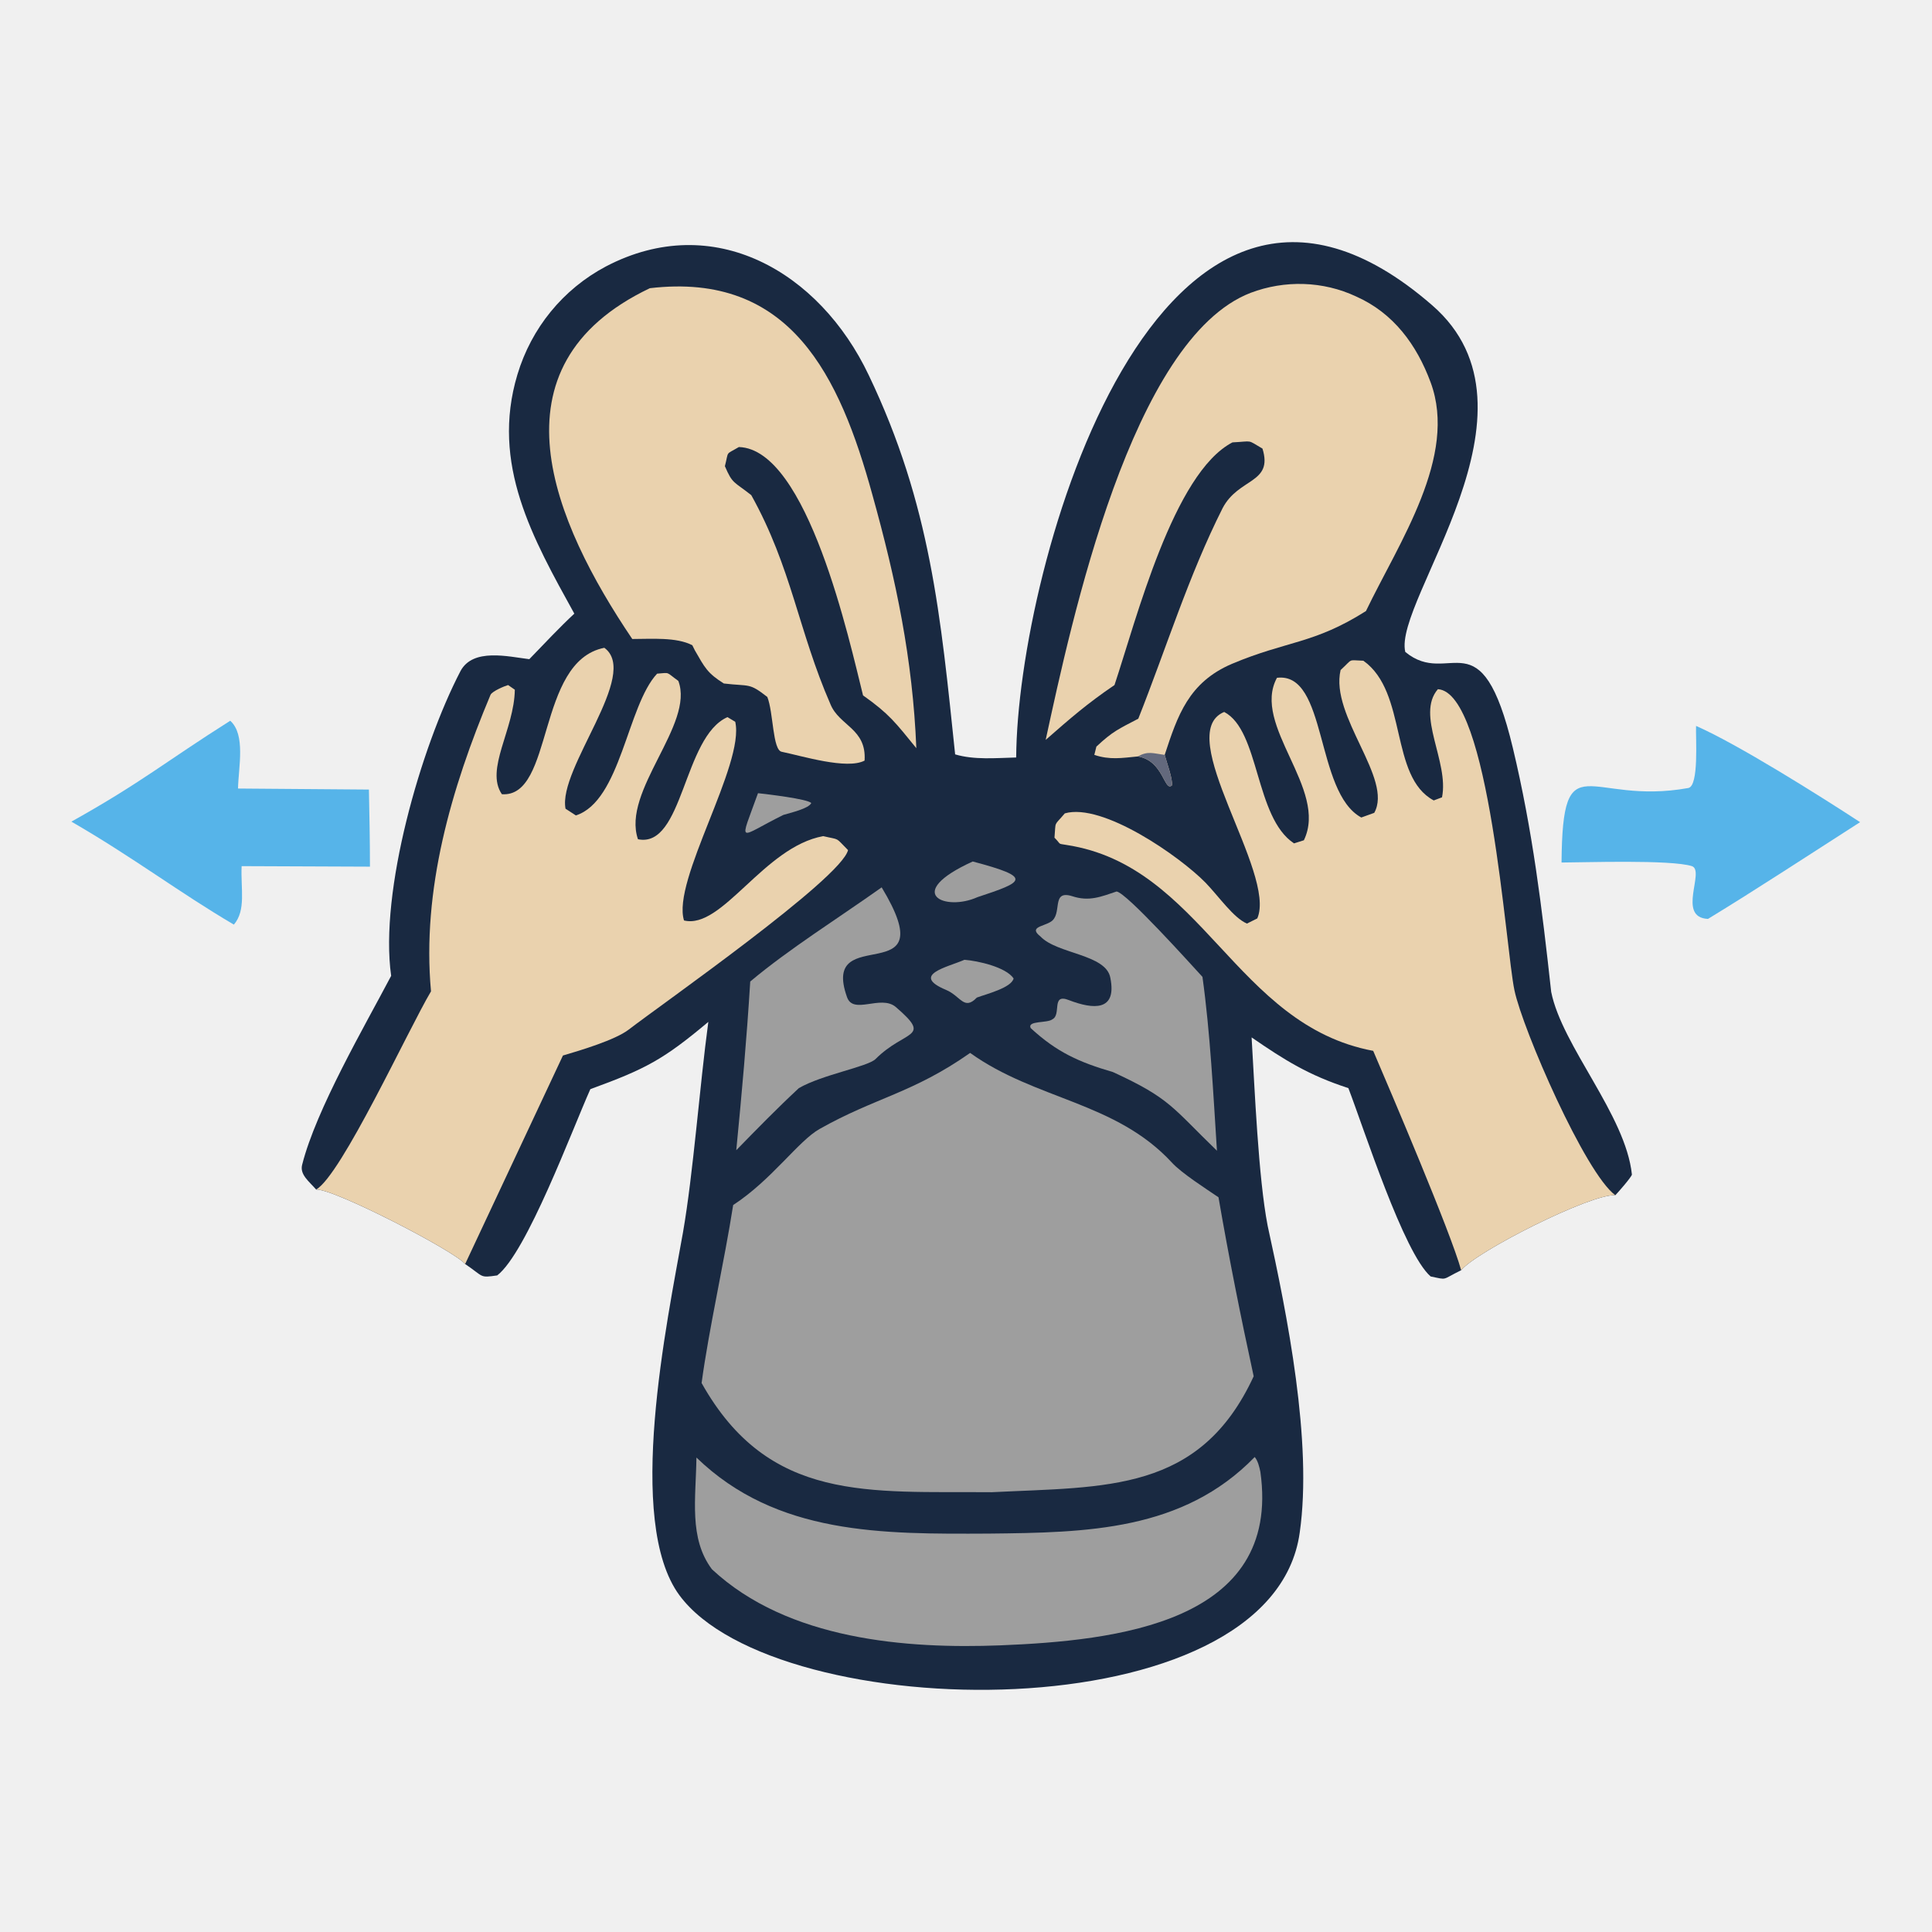
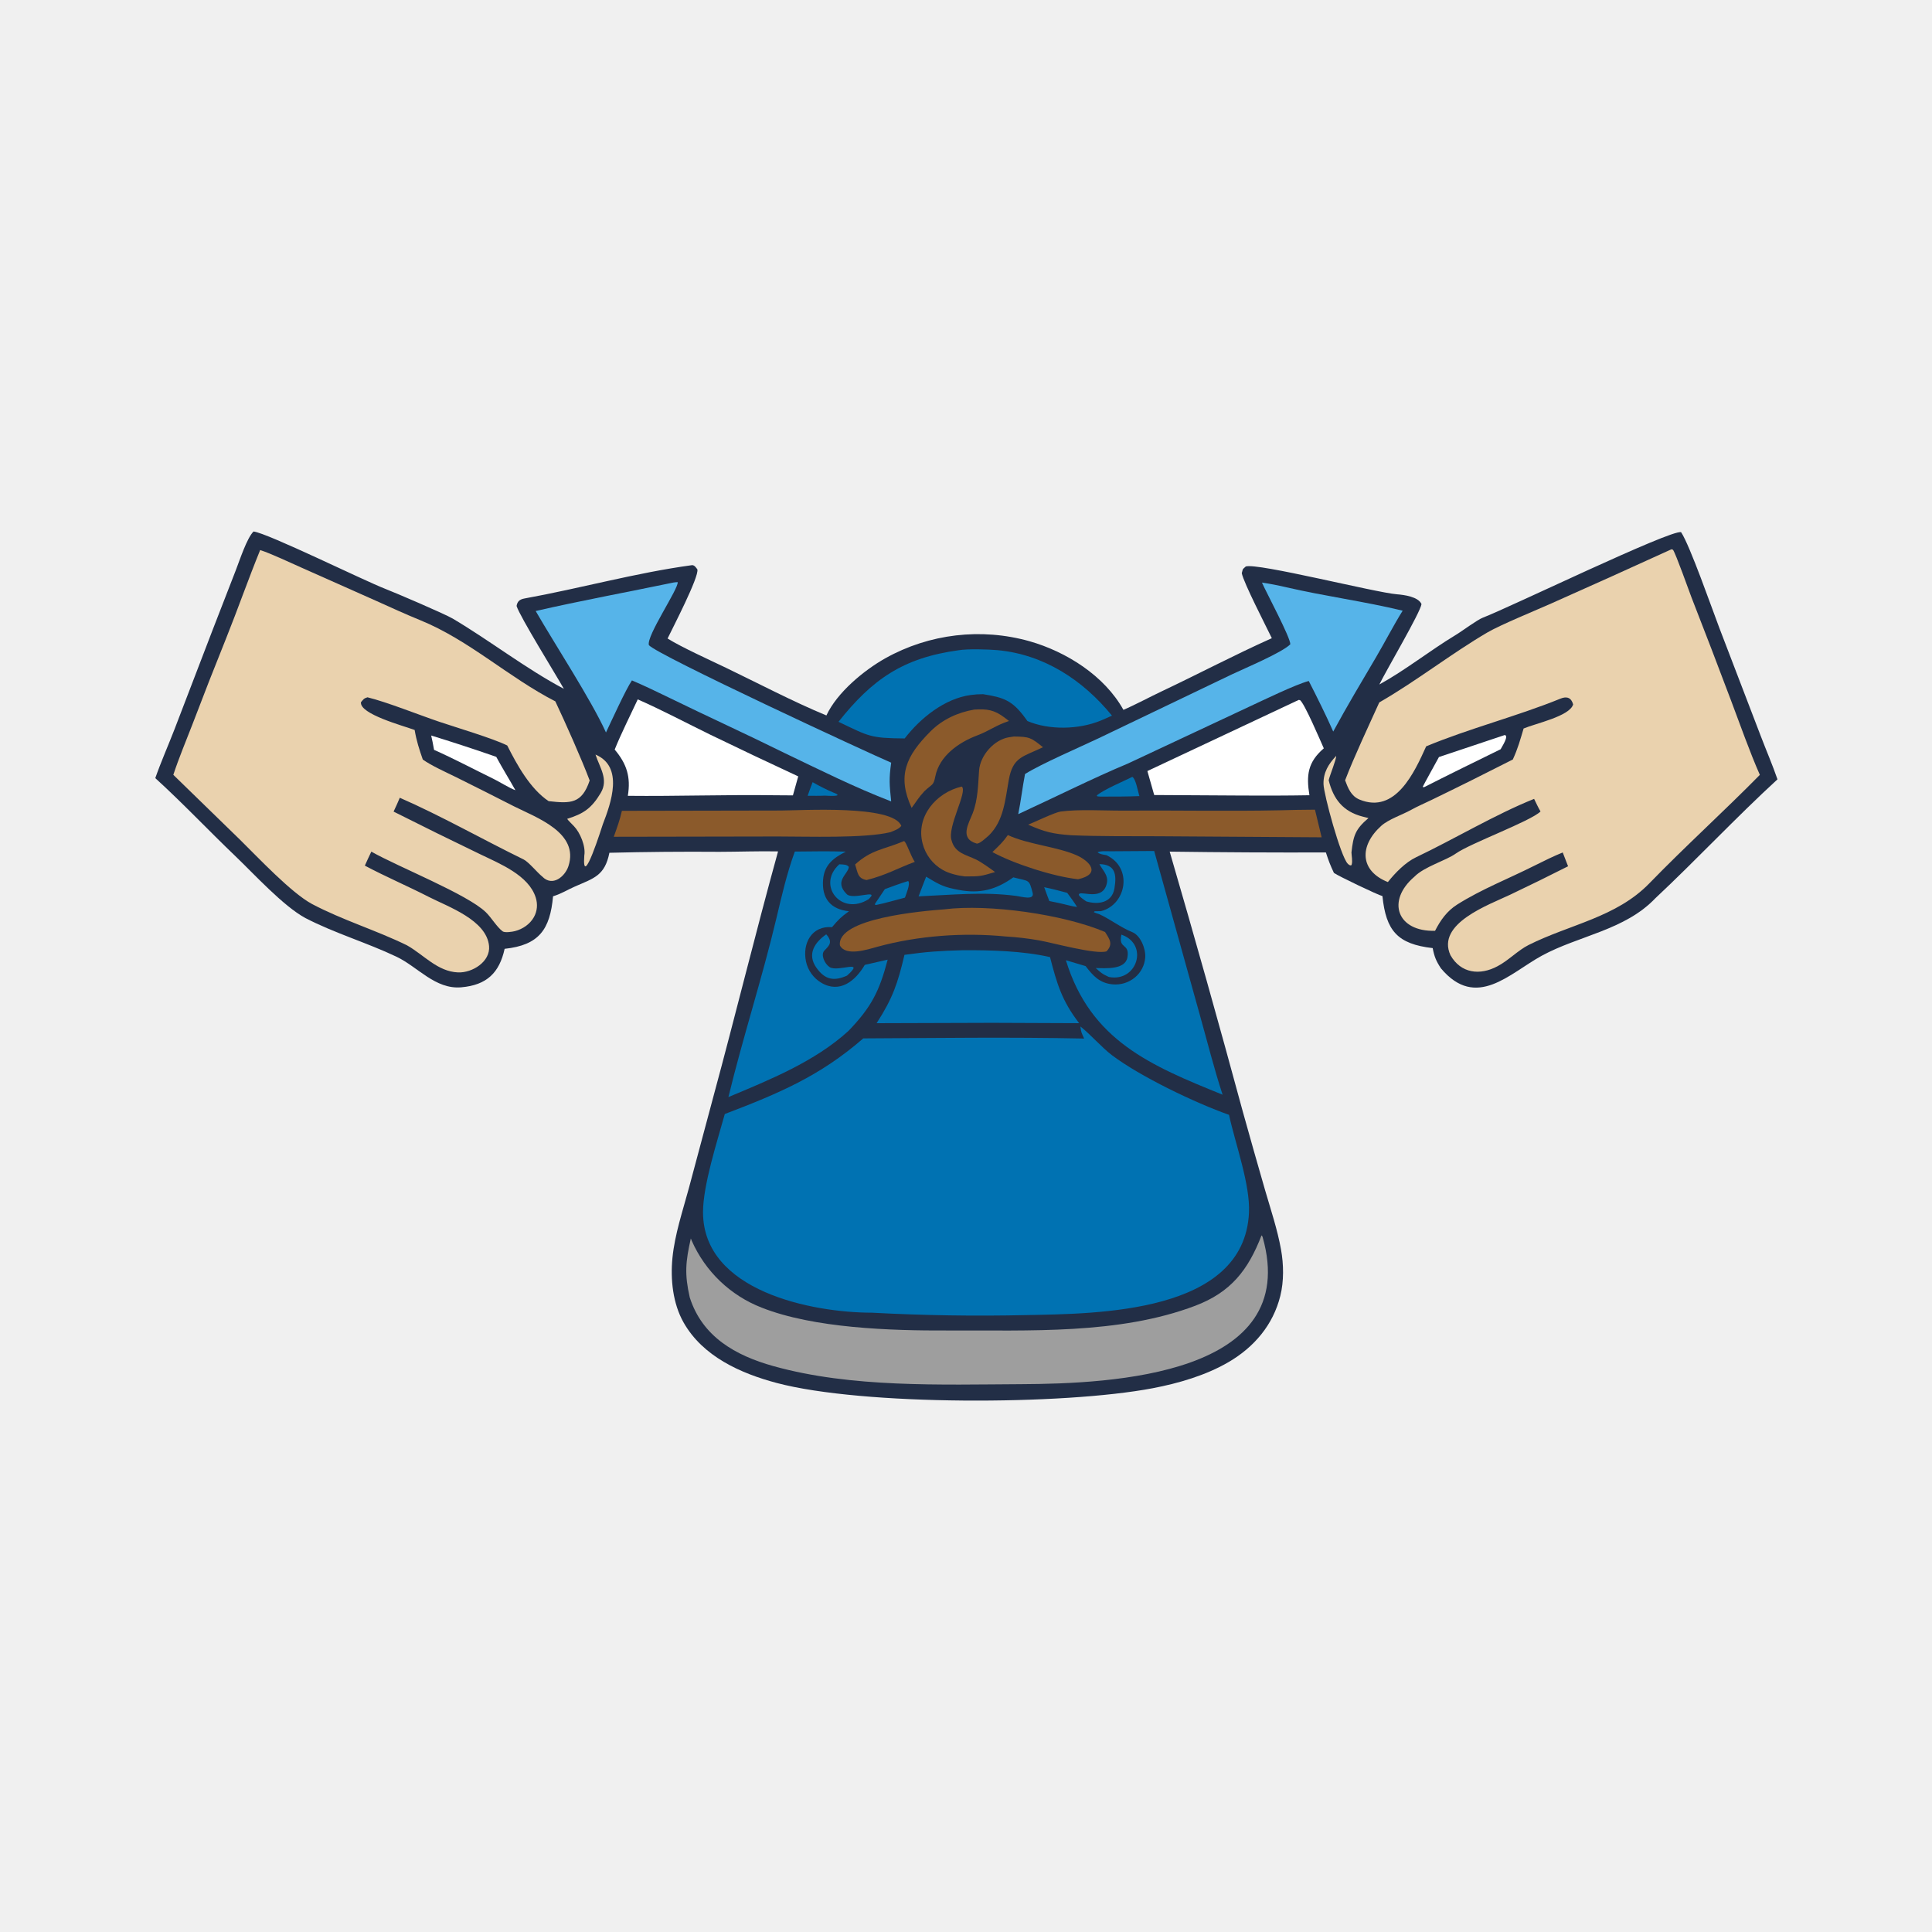
- <svg xmlns="http://www.w3.org/2000/svg" viewBox="361.3 398.4 373.4 373.4">
-   <path fill="#192941" d="M 557.7 544.8 C 557.9 508.1 585.1 411.3 638.1 457.4 C 661.5 477.7 630.5 514.4 632.9 524.4 C 641.5 531.5 647.5 517.0 653.7 543.0 C 657.5 558.9 659.3 573.7 661.1 590.1 C 663.2 600.6 675.5 613.9 676.7 625.4 C 676.7 625.8 674.0 628.9 673.5 629.4 C 668.7 629.1 646.6 640.3 643.7 643.9 C 639.8 645.8 641.2 645.8 637.8 645.1 C 632.6 640.6 624.9 616.5 621.9 608.7 C 614.2 606.2 609.6 603.3 603.2 598.9 C 603.8 608.9 604.5 626.0 606.3 635.3 C 610.1 652.6 615.0 677.1 612.5 694.6 C 607.1 733.7 511.3 732.1 492.6 706.7 C 482.1 692.4 490.2 654.0 493.3 636.6 C 495.3 625.1 496.5 608.5 498.2 595.9 C 489.5 603.2 486.1 605.0 475.4 608.9 C 471.9 616.7 463.1 640.5 457.4 644.9 C 453.9 645.4 454.9 645.2 451.2 642.7 C 449.2 640.2 425.8 628.1 422.4 628.3 C 421.0 626.7 419.2 625.4 419.7 623.5 C 422.4 612.8 431.8 596.7 436.9 587.0 C 434.6 570.8 442.6 542.9 450.3 528.1 C 452.7 523.6 459.5 525.3 463.6 525.8 C 466.3 523.0 469.6 519.5 472.3 517.0 C 464.3 502.5 456.1 488.1 461.3 470.8 C 464.0 461.8 470.1 454.3 478.4 449.9 C 499.2 439.0 519.7 450.9 529.2 470.9 C 541.2 496.0 543.1 517.5 545.9 544.2 C 549.6 545.3 553.8 544.9 557.7 544.8 z" />
-   <path fill="#EAD2AE" d="M 444.6 590.0 C 442.8 570.4 448.5 550.8 456.1 532.7 C 456.4 532.0 458.8 531.0 459.5 530.8 L 460.8 531.7 C 460.7 539.4 455.0 547.1 458.3 551.9 C 468.4 552.6 464.9 526.2 478.1 523.6 C 485.1 528.7 469.1 546.9 470.6 554.7 L 472.6 556.0 C 481.3 553.2 482.5 534.8 488.3 528.6 C 490.9 528.4 489.9 528.2 492.4 530.0 C 495.6 538.4 481.4 551.3 484.6 560.6 C 493.4 562.4 493.3 540.8 501.9 537.0 L 503.4 537.9 C 505.3 546.1 491.1 568.6 493.5 576.3 C 500.9 578.1 508.9 562.1 520.4 560.0 C 523.8 560.8 522.6 560.1 525.2 562.7 C 523.9 568.2 489.3 592.4 482.8 597.4 C 480.2 599.4 473.5 601.4 470.1 602.4 L 451.2 642.7 C 449.2 640.2 425.8 628.1 422.4 628.3 C 427.3 625.5 440.2 597.4 444.6 590.0 z" />
-   <path fill="#EAD2AE" d="M 626.7 601.5 C 600.0 596.5 593.7 565.7 567.4 561.7 C 565.6 561.4 566.5 561.7 565.1 560.3 C 565.4 556.9 564.9 558.2 567.1 555.6 C 574.4 553.5 589.3 563.9 594.3 569.0 C 596.9 571.7 599.7 575.8 602.3 576.9 L 604.3 575.9 C 608.1 567.1 587.8 540.2 597.9 536.0 C 604.8 539.6 603.8 556.4 611.4 561.4 L 613.3 560.8 C 618.1 550.9 603.1 538.6 608.1 529.4 C 617.9 528.2 615.4 551.5 624.4 556.4 L 626.9 555.5 C 630.6 548.9 618.3 536.8 620.4 527.9 C 622.9 525.6 621.7 526.0 624.8 526.1 C 633.4 532.2 629.8 548.5 638.4 553.1 L 640.0 552.5 C 641.4 545.6 634.9 536.6 639.2 531.6 C 649.2 532.2 652.3 581.9 654.0 589.8 C 655.6 597.4 667.7 625.2 673.5 629.4 C 668.7 629.1 646.6 640.3 643.7 643.9 C 641.7 636.6 630.0 609.2 626.7 601.5 z" />
-   <path fill="#9E9E9E" d="M 548.8 601.9 C 561.5 611.0 576.9 611.3 587.8 623.1 C 589.6 625.1 594.6 628.3 596.8 629.8 C 598.8 641.4 601.1 652.9 603.6 664.4 C 593.2 686.9 575.1 685.7 553.0 686.8 C 529.3 686.6 509.9 688.9 496.9 665.7 C 498.3 655.3 501.3 642.2 503.0 631.3 C 510.5 626.4 515.6 618.9 519.7 616.6 C 530.5 610.5 537.7 609.7 548.8 601.9 z" />
-   <path fill="#EAD2AE" d="M 486.9 454.1 C 514.1 450.9 523.6 471.1 529.9 494.0 C 534.5 510.5 537.7 525.8 538.4 543.0 C 534.4 538.1 533.2 536.4 528.1 532.8 C 525.5 522.4 517.4 485.2 504.1 484.8 C 501.4 486.4 502.2 485.4 501.4 488.5 C 502.9 492.0 503.1 491.4 506.5 494.1 C 514.3 508.1 515.6 520.3 521.8 534.5 C 523.5 538.7 528.8 539.2 528.4 545.4 C 525.0 547.2 516.3 544.5 512.4 543.7 C 510.6 543.4 510.8 536.1 509.6 533.1 C 506.0 530.3 506.3 531.1 501.2 530.5 C 498.0 528.5 497.5 527.4 495.6 524.1 L 495.1 523.1 C 492.0 521.5 487.2 521.9 483.5 521.9 C 468.3 499.4 455.2 469.2 486.9 454.1 z" />
-   <path fill="#EAD2AE" d="M 563.4 541.4 C 568.4 518.4 580.0 463.9 603.0 455.0 C 609.6 452.5 617.0 452.7 623.4 455.7 C 630.6 458.9 635.1 465.0 637.8 472.3 C 643.1 486.6 631.7 503.2 625.3 516.5 C 615.2 522.9 610.1 522.2 599.4 526.7 C 591.0 530.3 588.9 536.7 586.4 544.3 C 586.8 545.8 588.0 549.0 587.8 550.2 C 586.3 551.5 586.2 545.4 581.2 544.6 C 578.1 544.9 575.8 545.3 572.8 544.3 L 573.2 542.7 C 576.4 539.7 577.5 539.3 581.3 537.3 C 586.7 523.7 591.0 509.7 597.6 496.6 C 600.7 490.7 607.4 491.9 605.3 485.1 C 602.2 483.3 603.6 483.7 599.5 483.9 C 588.1 489.8 580.9 518.2 576.7 530.8 C 571.4 534.4 568.2 537.2 563.4 541.4 z" />
-   <path fill="#63697D" d="M 586.4 544.3 C 586.8 545.8 588.0 549.0 587.8 550.2 C 586.3 551.5 586.2 545.4 581.2 544.6 C 583.2 543.5 584.1 544.0 586.4 544.3 z" />
-   <path fill="#9E9E9E" d="M 603.8 680.0 C 604.4 680.7 604.7 681.9 604.9 682.9 C 609.0 712.1 576.9 715.5 554.6 716.4 C 536.6 717.1 513.6 715.4 498.9 701.7 C 494.4 695.7 495.8 688.0 495.9 680.1 C 511.4 695.1 531.9 694.9 552.4 694.8 C 571.3 694.6 589.9 694.3 603.8 680.0 z" />
-   <path fill="#9E9E9E" d="M 577.1 570.7 C 579.0 570.9 591.4 584.7 593.7 587.2 C 595.2 598.0 595.8 609.9 596.5 620.8 C 587.8 612.4 587.5 610.7 576.4 605.6 C 569.9 603.7 565.6 601.8 560.5 597.1 C 559.8 595.6 563.7 596.2 564.7 595.4 C 566.5 594.5 564.4 590.3 567.9 591.7 C 572.6 593.5 577.2 593.9 575.9 587.4 C 575.1 582.8 565.6 582.8 562.4 579.4 C 560.1 577.6 562.8 577.5 564.3 576.6 C 566.8 575.2 564.3 570.3 568.5 571.6 C 571.8 572.7 574.1 571.7 577.1 570.7 z" />
-   <path fill="#9E9E9E" d="M 531.7 569.9 C 544.2 590.6 519.7 576.2 525.0 591.1 C 526.2 594.6 531.5 590.6 534.4 593.0 C 541.6 599.2 536.3 597.3 530.5 603.1 C 528.9 604.6 520.2 606.1 515.7 608.7 C 511.4 612.7 507.7 616.5 503.6 620.7 C 504.7 609.4 505.6 599.4 506.3 588.1 C 513.8 581.8 523.4 575.8 531.7 569.9 z" />
-   <path fill="#9E9E9E" d="M 547.7 583.9 C 550.3 584.1 555.7 585.3 557.2 587.5 C 556.8 589.3 552.0 590.5 550.1 591.2 C 547.6 593.8 547.0 590.9 544.1 589.7 C 537.2 586.8 544.5 585.3 547.7 583.9 z" />
-   <path fill="#9E9E9E" d="M 549.3 564.9 C 561.0 568.0 559.3 568.8 550.2 571.8 C 544.0 574.6 535.7 571.1 549.3 564.9 z" />
-   <path fill="#9E9E9E" d="M 507.8 551.7 C 509.6 551.9 517.3 552.8 518.1 553.6 C 517.6 554.7 514.0 555.5 512.7 555.9 C 503.8 560.3 504.1 562.0 507.8 551.7 z" />
-   <path fill="#56B4E9" d="M 405.8 537.7 C 408.8 540.4 407.4 546.6 407.3 550.8 L 432.6 551.0 C 432.7 556.0 432.8 560.9 432.8 565.9 L 408.0 565.8 C 407.8 570.2 408.9 574.3 406.5 577.1 C 396.1 571.0 386.9 564.0 375.1 557.2 C 388.7 549.6 393.3 545.6 405.8 537.7 z" />
-   <path fill="#56B4E9" d="M 689.1 538.7 C 697.1 542.2 713.0 552.2 720.8 557.3 C 711.9 563.0 700.3 570.6 691.4 576.0 C 685.3 575.7 690.9 566.7 688.3 565.8 C 684.2 564.5 667.2 565.1 663.1 565.1 C 663.3 541.5 668.2 554.2 687.6 550.7 C 689.7 550.3 689.0 541.0 689.1 538.7 z" />
+ <svg xmlns="http://www.w3.org/2000/svg" viewBox="199.52 316.02 1655.95 1655.95">
+   <path fill="#222E46" d="M1381.78 902.707c21.85-11.965 43.56-29.193 65.02-42.169 5.66-3.341 18.78-13.28 23.89-15.193 21.05-7.877 161.25-75.823 169.74-73.165 7.66 11.646 26.37 65.271 32.67 81.8l35.54 92.757c4.74 12.455 10.06 24.694 14.39 37.271-35.71 32.752-69.33 68.812-104.85 102.082-25.97 27.24-65.73 31.94-97.18 49.1-27.6 15.06-56.17 46.74-86.39 10.87-4.15-6.29-5.7-10.05-7.11-17.4-30.3-3.47-40.02-14.96-43.07-44.59-3.7-.84-37.73-17.11-41.57-19.85-3.21-6.79-4.56-10.38-6.89-17.55-44.63.14-89.26-.09-133.89-.7 21.64 74.19 42.57 148.59 62.77 223.19 6.23 22.38 12.57 44.72 19.02 67.04 4.88 16.77 10.55 33.65 13.64 50.85 2.29 12.78 2.53 27.05-.61 39.71-6.18 24.83-22.37 43.85-44.2 56.64-19.57 11.46-43.02 18.27-65.16 22.49-76.68 14.62-248.691 15.07-322.385-4.53-30.961-8.24-63.242-22.7-79.757-51.87-9.204-16.26-11.318-36.98-9.512-55.29 1.993-20.21 8.828-40.38 14.118-59.95l20.98-78.36c18.953-69.88 36.15-140.43 55.425-210.12-16.023-.34-33.998.33-50.222.36-31.449-.24-62.899.03-94.338.82-3.96 19.7-13.289 21.78-29.624 28.95-6.973 3.06-10.946 5.91-18.674 8.36-2.57 28.29-11.865 41.86-41.501 45.01-4.528 20.58-15.341 31.09-37.181 32.99-22.239 1.93-37.268-17.53-55.467-26.2-25.362-12.08-53.151-20.21-78.169-33.19-19.004-10.29-44.099-37.88-60.041-53.11-22.618-21.61-45.488-45.84-68.568-66.804 4.637-13.343 11.257-28.381 16.467-41.845l32.508-84.731 20.135-51.881c3.295-8.482 9.431-27.371 15.097-32.931 12.219 1.45 94.608 42.123 113.107 49.246 8.026 3.09 50.682 21.317 57.675 25.448 31.132 18.393 62.949 43.09 95.209 60.156-7.066-12.533-37.858-62.1-40.531-71.011.651-3.954 2.714-5.682 6.769-6.417 47.87-8.669 95.207-21.95 143.346-28.53 2.332-.319 3.742 2.137 4.844 3.599 1.607 6.283-21.287 50.413-25.531 59.238 11.815 7.435 36.72 18.675 50 25.07 27.888 13.429 57.751 29.138 86.123 40.877 9.131-19.654 32.045-38.625 50.59-49.048a162.93 162.93 0 0 1 123.548-14.555c31.57 9.01 64.22 29.584 80.44 58.797 9.86-4.174 22.57-11.028 32.48-15.71 31.52-14.894 62.94-31.48 94.73-45.706-4.83-10.02-24.15-47.433-25.76-55.703 1.28-4.489.12-2.675 3.42-5.753 9.85-3.322 111.03 22.344 129.57 23.828 6.16.493 18.22 2.065 21.06 8.392-.99 7.278-29.94 56.217-36.14 68.921" />
+   <path fill="#0072B2" d="M1125.57 1195.83c8.95 7.09 18.36 18.06 26.9 24.52 24.38 18.46 71.67 41.05 100.46 51.21 5.39 24.82 18.27 59.66 17.11 83.99-4.11 86.28-129.95 86.46-191.04 87.66-44.01.99-88.037.3-131.993-2.05-51.65-.02-144.939-18.47-144.918-86.19.007-23.18 12.201-60.76 18.663-84.1 46.096-17.6 81.385-32.37 118.692-64.83 64.036-.3 125.166-1.21 189.316.14-2.03-4.53-2.78-5.54-3.19-10.35" />
+   <path fill="#EAD2AE" d="M422.517 787.467c9.815 3.227 25.789 10.838 35.857 15.282l63.618 28.298c12.368 5.571 25.212 11.467 37.752 16.567 41.879 17.034 75.561 48.936 115.754 69.545 8.509 18.012 22.67 49.774 29.438 67.832-6.676 19.969-16.362 19.859-35.184 17.699-15.759-10.47-27.208-31.24-35.465-47.697-11.807-5.947-44.247-15.609-58.242-20.328-16.758-5.651-45.364-17.074-61.556-20.976-3.197.958-3.355 1.647-5.566 4.169-1.527 10.185 36.547 20.314 45.994 23.83 1.594 9.375 3.879 16.397 6.985 25.333 7 5.082 20.165 11.026 28.227 14.969a4705 4705 0 0 1 50.029 25.19c19.42 9.71 55.914 22.59 46.574 51.23-2.931 8.99-13.721 17.95-22.418 8.94-4.226-3.33-11.696-12.59-16.053-14.71-34.666-16.91-70.98-37.55-106.071-52.85a283 283 0 0 1-5.319 11.86 4456 4456 0 0 0 74.386 36.63c16.539 8.01 41.401 17.88 47.435 37 1.803 5.72 1.37 11.61-1.575 16.86-3.392 6.05-9.562 10.21-16.205 11.95-2.126.56-8.706 1.6-10.574.2-5.021-3.76-9.627-11.76-14.406-16.4-15.847-15.39-74.81-38.7-98.134-51.92-1.891 3.8-3.768 8.11-5.566 12 17.923 9.51 36.34 17.35 55.121 26.95 16.341 8.36 49.31 19.73 51.352 41.97 1.229 13.39-14.342 23.11-26.617 22.6-17.63-.73-29.325-15.13-43.833-23.27-26.517-12.96-55.223-21.58-81.347-35.39-17.83-9.61-46.025-39.68-61.556-54.96l-57.274-55.732c4.78-14.541 10.783-28.76 16.301-43.062a4062 4062 0 0 1 28.914-73.828c10.089-25.175 19.031-50.797 29.224-75.781m1209.693-.671 1.26.454c2.39 3.287 13.59 34.896 15.86 40.816a7499 7499 0 0 1 33.81 88.161c7.57 20.059 16.2 44.558 24.78 63.947-30.79 31.296-64.03 61.346-94.65 92.906-28.44 29.31-68.21 35.17-103.58 52.92-9.11 4.57-17.42 13.42-26.61 18.18-15.08 8.13-31.44 6.22-40.34-9.42-12.44-27.2 32.89-43.17 51.29-51.93 16.61-7.9 33.11-16 49.51-24.31l-4.58-11.83c-7.33 2.91-16.88 7.61-24.1 11.24-21.98 11.08-45.57 20.25-66.35 33.39-8.78 5.56-14.28 13.35-18.98 22.51-32.36.93-42.07-25.55-17.71-46.36 8.49-8.68 26.85-13.72 35.54-19.88 12.39-8.79 63.87-27.58 72.58-36.05-1.78-2.86-3.95-7.64-5.51-10.79-33.01 13.19-68.72 34.61-101.13 50.02-9.2 4.38-17.9 13.37-24.21 21.28-24.11-9.58-24.72-31.04-5.66-48.21 6.24-5.62 18.03-9.45 25.6-13.68 5.34-2.99 11.86-5.76 17.5-8.51a3816 3816 0 0 0 69.65-34.644c4.4-9.547 6.24-16.537 9.25-26.571 10.24-4.363 39.53-10.484 42.46-20.649-1.64-5.994-5.58-7.11-10.87-4.95-36.74 14.98-78.93 25.764-115.1 40.894-9.98 22.068-26.3 58.36-57.16 45.6-7.18-2.964-9.83-9.786-12.33-16.495 7.83-20.467 20.09-46.388 29.29-66.748 31.37-17.994 61.92-41.993 92.72-60.01 11.14-6.513 42-19.156 54.76-24.846a10803 10803 0 0 0 103.01-46.435" />
+   <path fill="#9E9E9E" d="M1280.81 1374.86c.62.69.69.63.94 1.55 33.7 118.49-129.21 125.63-206.9 126.01-68.8.34-145.571 3.21-212.485-15.5-32.511-9.09-60.847-25.14-71.634-58.8-4.54-19.96-3.643-30.41.906-50.6.268.67.536 1.33.804 1.99a108.32 108.32 0 0 0 59.892 57.29c44.831 17.72 110.685 19.81 159.667 19.6 69.28-.31 146.55 3.64 211.99-21.19 30.55-11.59 45.37-30.64 56.82-60.35" />
+   <path fill="#56B4E9" d="M1281.16 815.362c6.31.868 14.45 2.514 20.7 3.97 32.86 7.659 67.25 12.174 99.91 20.121-7.97 12.777-15.15 26.856-22.83 39.902-12.42 21.077-25.05 42.193-36.69 63.698-5.57-12.832-14.56-30.848-20.96-43.349-11.41 3.004-39.4 16.669-51.38 22.198l-103.66 48.578c-28.78 11.944-64.88 30.01-93.98 43.34 2.3-11.25 3.59-22.936 5.82-34.376 14.64-9.095 46.2-22.643 62.73-30.492l114.5-54.88c11.45-5.444 42.59-18.451 50.14-25.781.34-5.456-20.4-44.117-24.3-52.929m-504.362-.049c1.191-.245 2.346-.26 3.576-.346.953 5.526-27.147 46.366-24.663 54.02 6.905 8.391 188.962 92.805 207.658 100.732-1.98 14.133-1.487 18.69-.01 33.201-31.528-12.125-60.825-26.876-91.275-41.42-33.06-16.374-66.775-31.685-99.921-47.905-10.22-5.002-20.547-9.908-31.002-14.394-5.427 8.021-17.47 34.625-22.251 44.638-12.482-27.696-44.021-75.934-60.247-104.106 37.672-8.656 80.033-16.505 118.135-24.42" />
+   <path fill="#0072B2" d="M880.764 1045.9c14.533-.13 29.227-.42 43.739.06-10.566 5.36-18.435 11.28-19.494 23.95-1.353 16.19 6.499 25.53 22.165 27.16-7.163 5.21-8.987 7.12-14.514 13.64-17.333-1.43-25.563 13.82-22.323 29.36a28.04 28.04 0 0 0 13.037 18.23c15.952 9.53 29.405-1.61 37.385-15.28l19.598-4.46c-7.113 27.18-14.16 40.98-33.764 61.22-28.736 26.16-67.144 41.66-102.736 56.56 12.33-50.96 28.957-101.94 41.082-153.06 4.717-19.89 8.856-38.02 15.825-57.38m270.416-.24 37.61-.25 39.08 140.4c6.2 22.03 12.48 47.03 19.56 68.5-61.79-25.02-113.21-46.42-134.32-115.26 5.62 1.71 11.25 3.39 16.9 5.03 6.27 8.14 11.76 14.51 23.05 15.63 6.89.68 13.77-1.41 19.13-5.81 5.23-4.3 8.46-10.56 8.93-17.32.48-7.73-4.21-18.92-11.18-21.64-9.17-3.57-20.18-11.91-28.41-15.42-1.61-.42-2.96-1.05-4.51-1.67l.74-.77 5.45-.09c21.82-5.6 27.57-37.36 4.56-48.02-2.95-.55-5.25-.63-7.54-2.46 2.93-1.28 7.56-.87 10.95-.85m-130.03-172.298c7.68-1.343 25.76-.784 33.36-.081 39.77 3.678 73.15 25.575 98.1 56.116a253 253 0 0 1-9.75 4.301c-18.86 7.702-44.05 8.232-62.74.336a270 270 0 0 0-1.88-2.614c-11.04-15.047-18.39-17.596-36.15-20.407-3.52-.015-7.03.217-10.51.696-22.46 3.029-43.193 19.816-56.64 37.243-29.607-.234-30.504-1.72-56.719-14.268 28.815-36.364 55.477-54.902 102.929-61.322m3.28 257.118c24.11-.14 51.76.55 75.08 5.89 5.94 22.92 10.23 37.56 24.96 56.63l-74.15-.3-99.445.31c13.866-21.4 18.148-34.25 23.878-58.57 18.644-2.67 31.037-3.47 49.677-3.96" />
+   <path fill="#FFFFFF" d="M746.158 915.464c19.817 8.706 42.539 20.662 62.149 30.259a5042 5042 0 0 0 75.393 35.743l-4.559 16.286-14.891-.102c-41.905-.606-84.548.931-126.606.482 2.67-16.165-.936-27.392-11.261-39.644 5.298-13.242 13.611-29.832 19.775-43.024m566.472.481 1.18.174c4.02 3.155 17.23 34.343 20.36 41.315-13.74 11.833-15.14 23.021-12.32 40.202-37.36.67-76.14.04-113.6-.077l-19.44-.107-5.85-20.547z" />
+   <path fill="#8B5A2B" d="M1296.14 1010.54c10.15-.31 20.3-.49 30.46-.54l5.72 23.69-139.63-.9c-24.61-.11-50.43.18-74.94-.87-15.53-1.09-22.73-2.75-36.96-9.07 5.61-2.24 23.07-10.62 27.77-11.24 16.23-2.13 37.25-.69 54.07-.8 44.45-.32 89.1.65 133.51-.27m-563.57.45 135.975-.25c17.726-.04 96.44-5.09 103.507 13.15-2.239 2.87-5.869 3.94-9.317 5.4-22.192 5.42-71.377 3.67-96.485 3.69l-140.653.25c2.804-7.88 5.131-14.11 6.973-22.24m276.37 84.43c38.27-4.77 102.36 4.35 137.75 19.44 4.08 6.45 6.98 10.29 1.33 16.53-8.63 3.12-46.3-7.34-58.11-9.4-9.32-1.63-18.72-2.72-28.15-3.28-36.28-3.57-75.232-.77-110.352 8.84-8.549 2.34-26.888 8.46-31.984-1.19-2.82-23.41 71.069-29.5 89.516-30.94m25.65-171.217c11.01-.699 17.15.238 25.97 6.897l3.78 2.886c-11.06 3.63-17.03 8.524-27.21 12.362-15.7 5.919-32.43 17.45-35.93 35.159-1.597 8.088-2.551 6.223-9.32 12.618-5.724 6.265-6.193 7.955-10.985 14.355-12.679-27.55-4.798-44.504 16.112-65.523 10.163-10.213 23.453-16.345 37.583-18.754m34 23.103c13.47.145 14.63.945 24.89 9.168-17.14 8.32-25.73 8.089-29.32 28.034-3.09 17.092-4.21 34.762-16.88 47.402-1.92 1.59-8.27 7.84-10.77 7.1-14.92-4.4-6.59-17.29-3.26-25.99 4.56-11.93 4.58-24.478 5.45-36.523.96-13.204 13.08-26.646 25.79-28.582z" />
+   <path fill="#8B5A2B" d="M1023.84 990.191c5.46 3.993-12.83 34.859-8.65 46.299 2.82 10.71 12.33 12.13 20.92 16.24 4.38 2.1 12.01 7.57 16.32 10.74-12.36 3.67-12.99 3.79-25.89 3.74-5.92-.64-13.71-2.51-18.92-5.53a36.42 36.42 0 0 1-17.328-22.7c-6.022-23.03 11.588-43.691 33.548-48.789m39.55 41.579c17.12 8.03 42.53 9.98 59.04 17.38 11.57 5.19 20.91 16.11 1.15 20.48-20.85-2.23-54.84-13.13-73.46-23.27 5.62-5.43 8.82-8.28 13.27-14.59" />
+   <path fill="#EAD2AE" d="M709.935 962.779c24.474 10.344 13.315 41.491 6.268 59.761-.32.83-18.146 57.99-15.873 26.71 1.372-7.77-3.532-19.56-8.88-25.11-1.165-1.21-5.486-5.5-5.799-6.26 13.806-4.35 20.775-8.8 28.776-22.238 6.909-11.608-.918-21.755-4.492-32.863m634.875 1.085c.03 3.401-5.22 15.848-6.46 20.928 4.03 16.158 12.3 26.838 29.16 31.158l4.95 1.24c-11.13 9.5-12.96 14.78-14.58 29.44.1 2.96 1.05 7.59.19 10.41-.1.34-.23.63-.62.7-1.04.19-2.08-.77-2.75-1.43-6.01-5.96-20.6-59.373-20.78-68.313-.19-9.983 4.29-17.103 10.89-24.133" />
+   <path fill="#FFFFFF" d="M569.089 946.438c16.647 5.114 35.354 11.193 51.827 16.922l3.947 1.373c5.62 10.341 10.89 18.774 16.419 28.587-4.677-1.567-13.753-7.275-19.081-9.877-16.702-8.157-33.688-17.175-50.66-24.721l-.206-1.167a187 187 0 0 0-2.246-11.117m920.201-.421c3.73.833-2.39 9.899-3.57 12.204-21.79 10.682-43.67 21.359-65.31 32.375-1.3.133-.79.393-1.41-.258.24-.773 12.57-23.048 13.87-25.447z" />
+   <path fill="#8B5A2B" d="M974.367 1036.93c1.992.65 5.414 12.07 9.197 17.82-15.946 5.97-24.441 11.33-41.3 15.57-7.796-1.42-7.489-6.35-9.796-13.36 14.142-12.87 24.541-12.68 41.899-20.03" />
+   <path fill="#0072B2" d="M993.335 1067.43c8.425 5.04 13.545 8.46 23.675 10.48l4 .81c18.42 3.56 32.13-.08 47.05-10.71 14.04 3.71 13.37 1.13 16.66 13.68 1.06 6.09-9.3 2.88-14.22 2.23-28.35-3.76-55.42-.84-83.642.38 2.128-5.78 4.253-11.16 6.477-16.87m-85.632 49.42c5.807 6.51 2.787 9.53-1.484 13.79-3.586 3.58.153 11.54 4.353 14.28 7.217 4.71 31.4-7.43 14.924 7.34-11.136 4.91-18.762 3.63-26.116-6.63-8.476-11.83-1.454-21.97 8.323-28.78m11.223-60.04.877.06c2.344.15 5.818 0 7.297 2.25-.805 6.41-13.002 12.2-1.796 23.32 5.135 5.1 26.816-4.15 19.878 3.08l-1.061 1.16c-23.741 15.01-44.935-12.22-25.195-29.87m241.764 60.3c23.67 8.13 13.64 40.96-10.68 36.3l-.86-.39c-5.35-2.39-6.11-3.47-10.45-7.25 8.14.08 25.36 1.72 27.17-9.29 2.06-12.52-8.06-6.52-5.18-19.37m-18.89-60.44c13.46.25 15 8.4 12.94 20.77-2.12 12.71-14.32 14.13-24.21 11.15-1.06-.78-6.31-4.17-6.32-5.71 0-.3.14-.59.39-.78 2.85-2.19 20.4 6.14 23.64-9.09 1.44-6.77-3.42-10.8-6.44-16.34m28.25-74.763c2.91 1.503 4.69 11.961 5.8 15.522l.3.932c-10.29.437-20.09.42-30.4.432-1.26-.03-5.03.147-5.93-.39-.13-.361-.26-.572-.02-.776 6.14-5.021 23.75-12.456 30.25-15.72m-192.088 89.253c2.078 2.5-1.769 10.97-2.789 14.24-8.082 2.05-16.912 4.75-24.929 6.34-.885-.51-.633-.29-.954-.65-.029-.24 7.735-11.47 8.645-12.97 5.877-2.2 14.178-5.21 20.027-6.96m116.558 5.3c6.3 1.26 13.51 3.14 19.73 4.84 2.9 3.87 5.91 7.98 8.46 12.09-4.26-.53-6.12-1.17-10.23-2.13l-4.5-1.07c-3.01-.65-6.08-1.22-9.06-1.88-1.53-4.08-2.97-7.68-4.4-11.85m-198.49-90.022a173 173 0 0 0 17.75 8.902c10.574 3.869-5.143 2.726-7.2 2.631-4.491.265-10.191.103-14.806.103 1.397-4.178 2.73-7.544 4.256-11.636" />
</svg>
